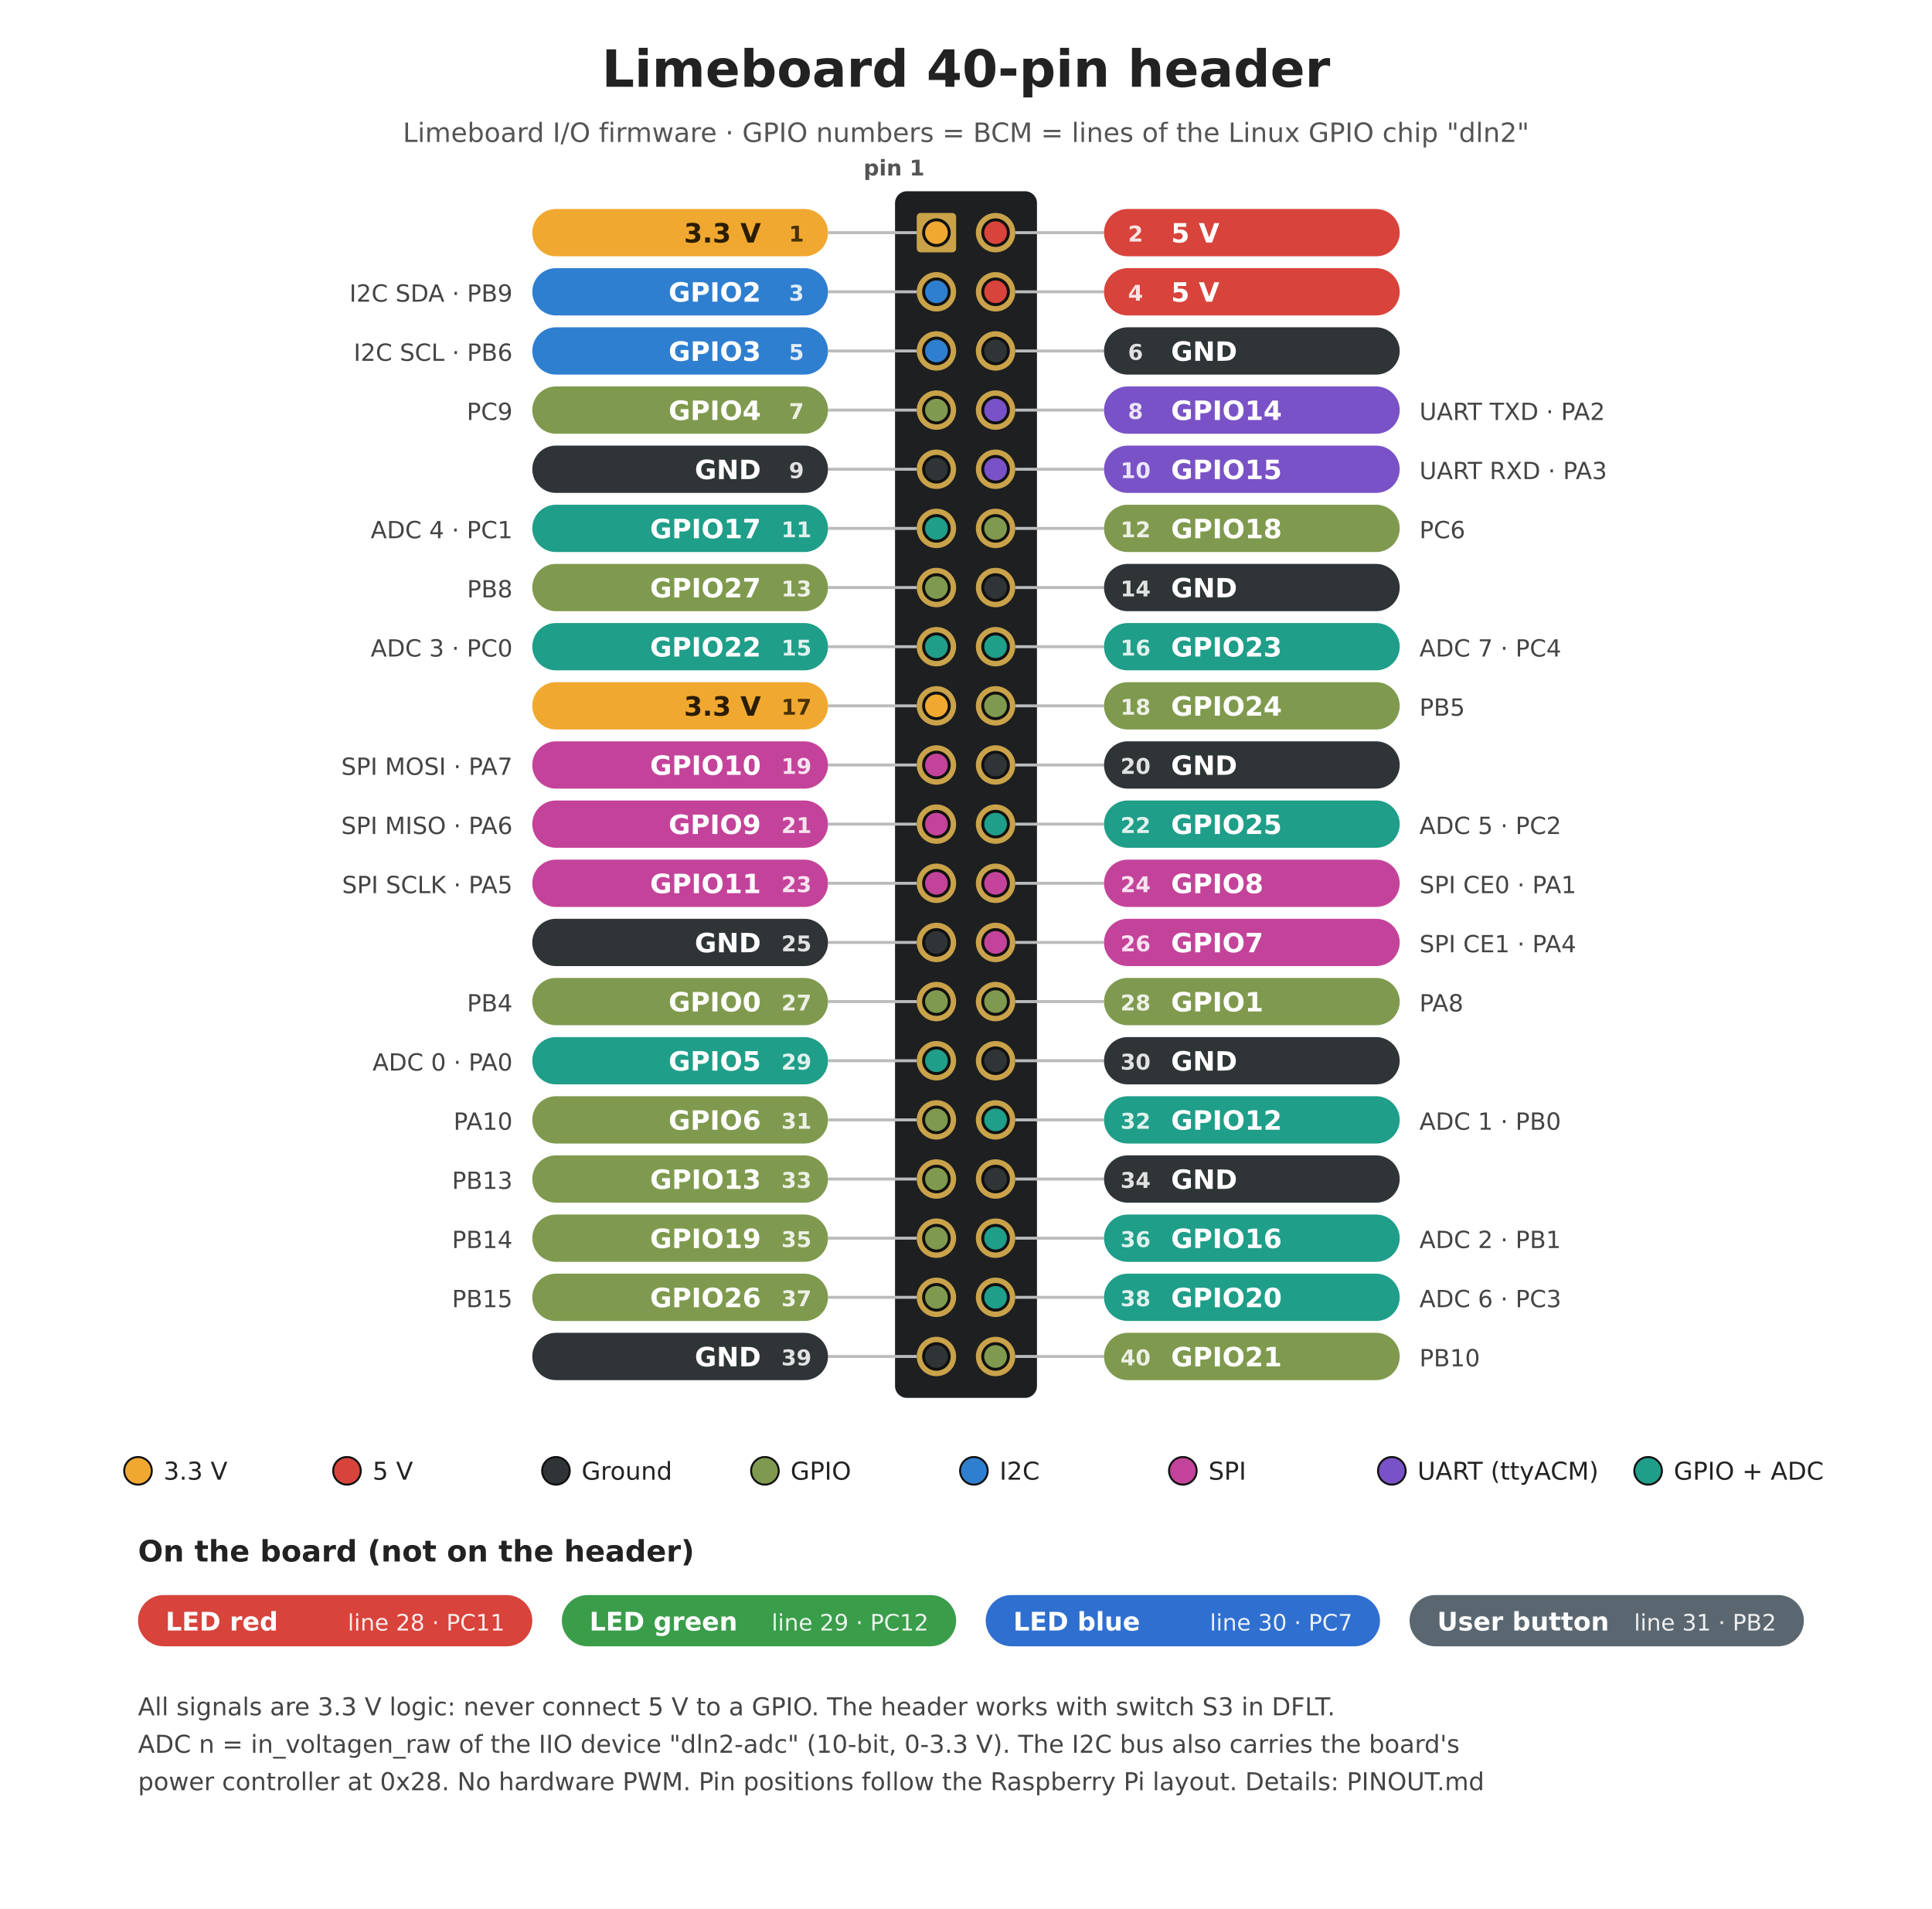
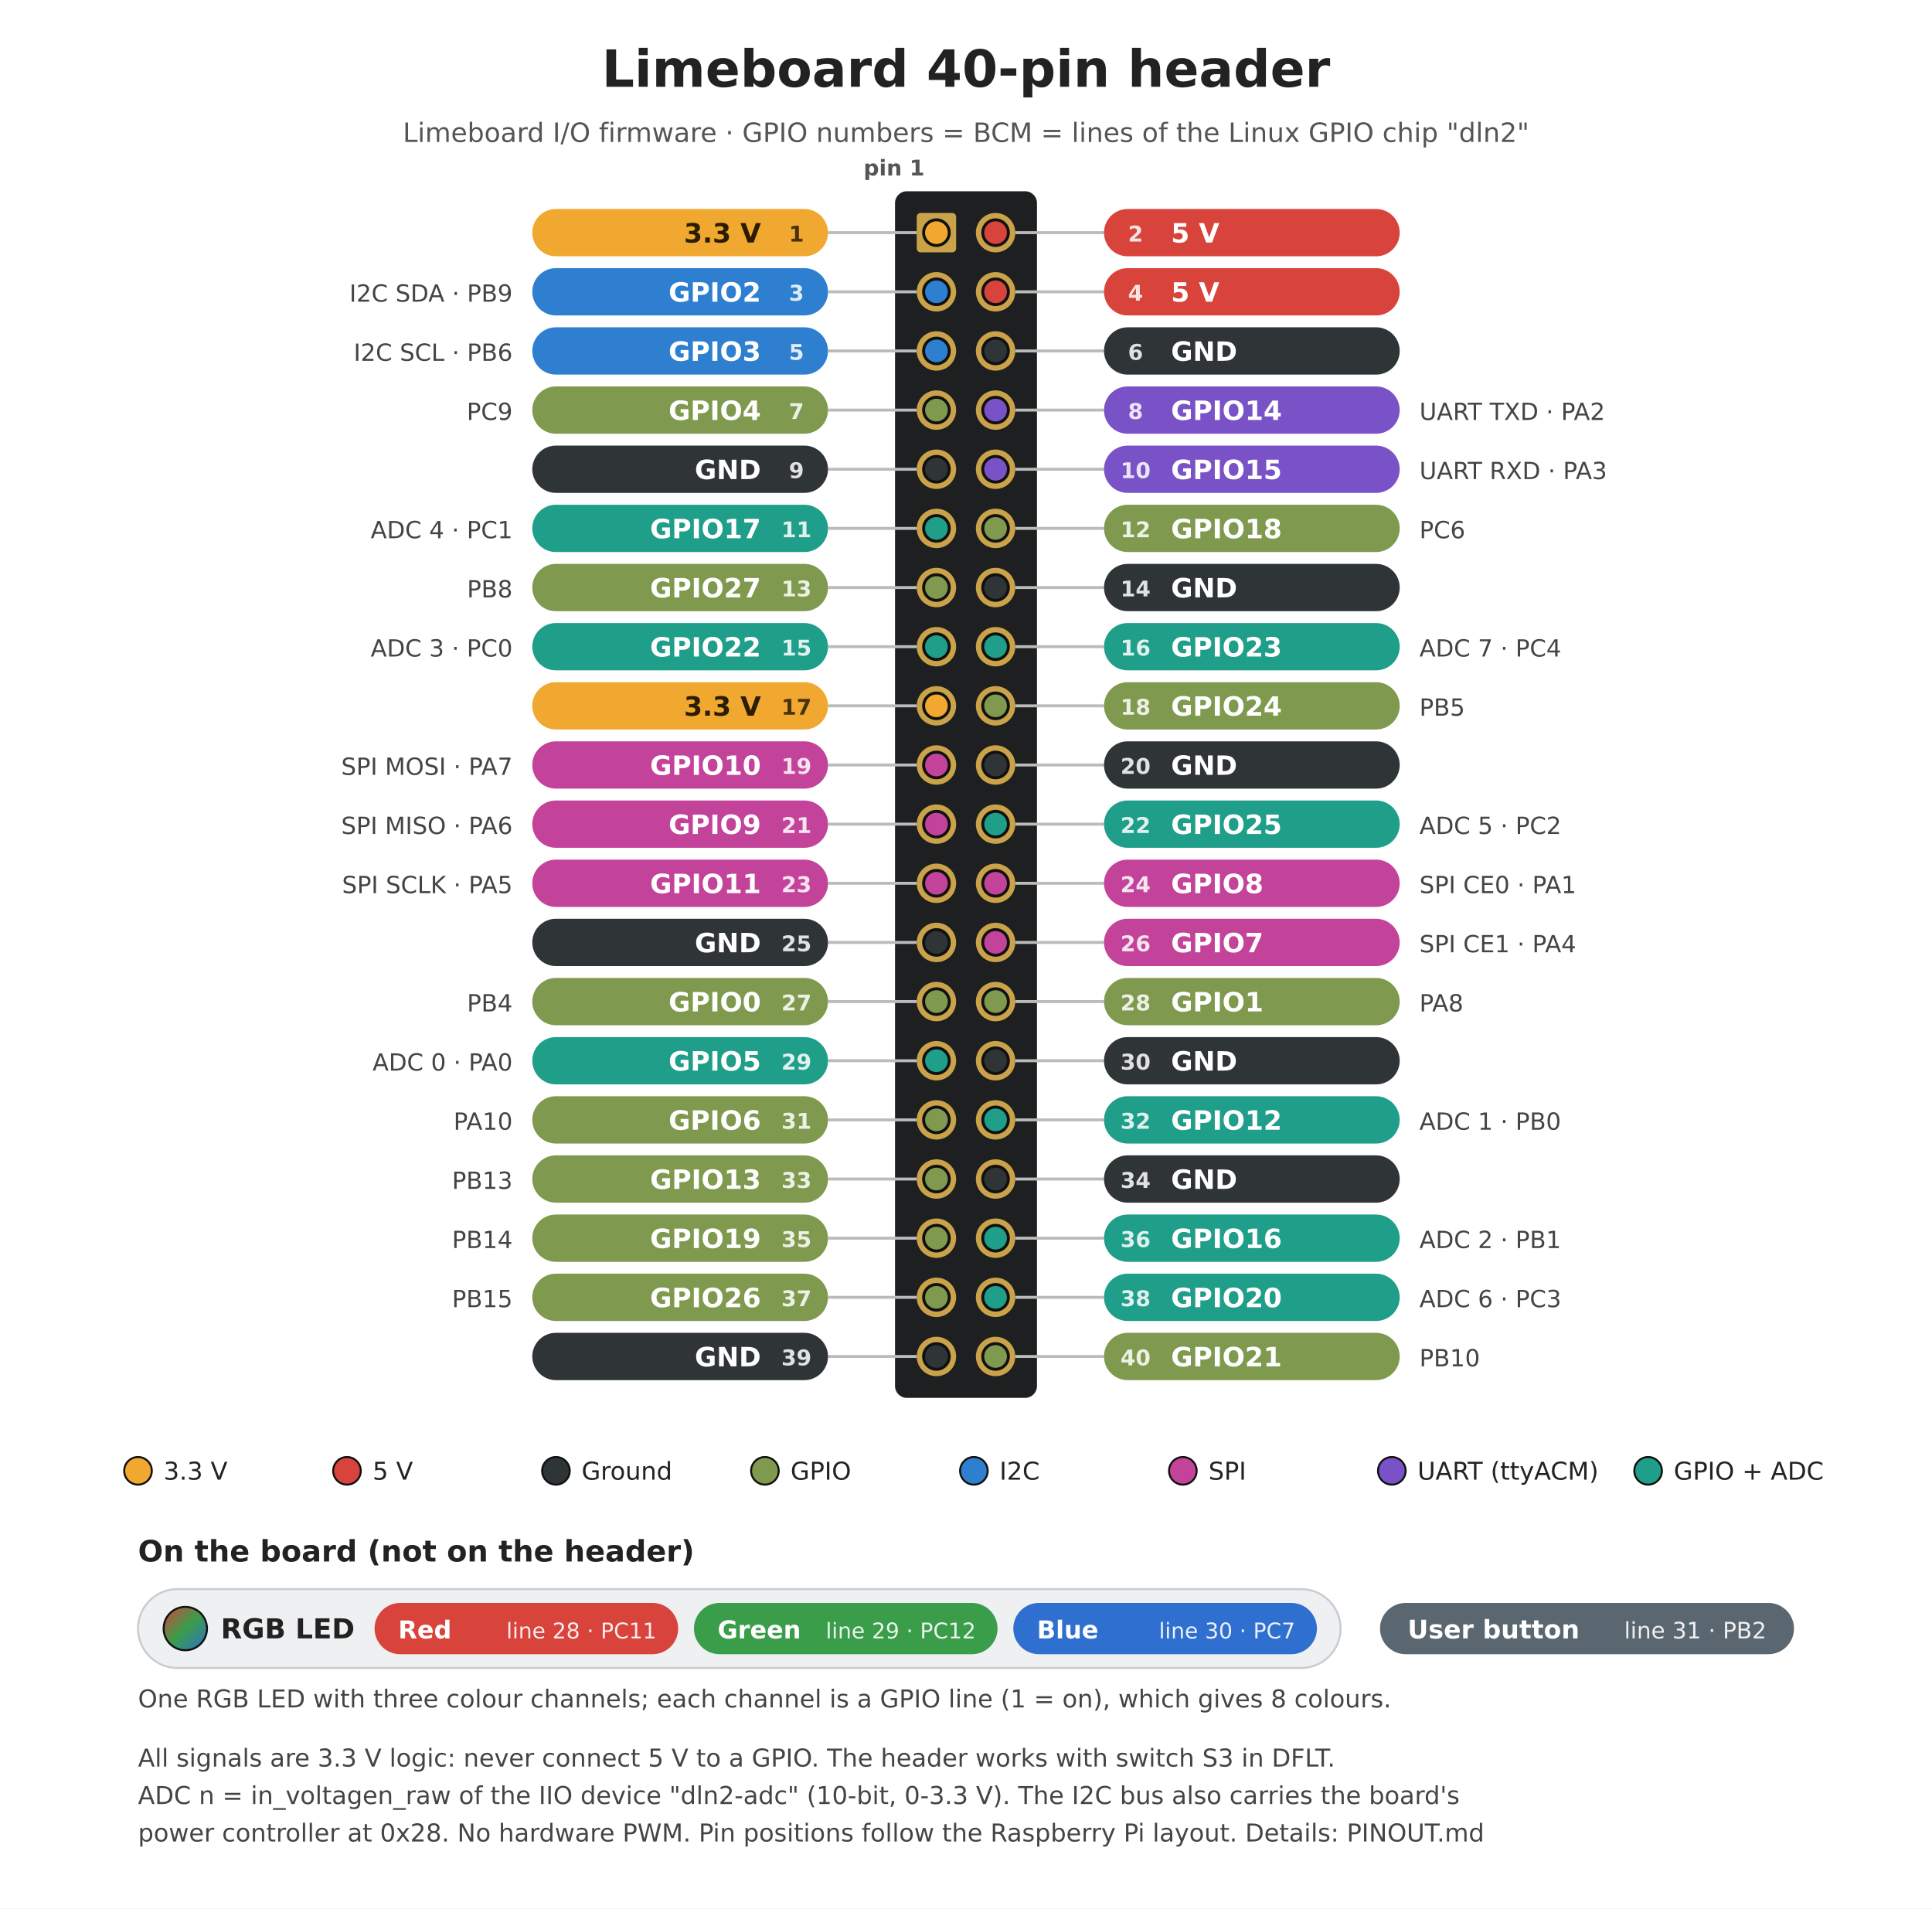
<svg xmlns="http://www.w3.org/2000/svg" width="980" height="968" viewBox="0 0 980 968">
  <rect width="980" height="968" fill="#ffffff" />
  <text x="490" y="44" font-family="DejaVu Sans, Helvetica, Arial, sans-serif" font-size="26" font-weight="bold" text-anchor="middle" fill="#222">Limeboard 40-pin header</text>
  <text x="490" y="72" font-family="DejaVu Sans, Helvetica, Arial, sans-serif" font-size="13.5" font-weight="normal" text-anchor="middle" fill="#555">Limeboard I/O firmware · GPIO numbers = BCM = lines of the Linux GPIO chip "dln2"</text>
  <rect x="454.0" y="97.0" width="72" height="612" rx="6" fill="#1d1f21" />
  <text x="490" y="89.0" font-family="DejaVu Sans, Helvetica, Arial, sans-serif" font-size="11" font-weight="bold" text-anchor="end" fill="#555" dx="-21.0">pin 1</text>
  <rect x="465.0" y="108" width="20" height="20" rx="2" fill="#c9a24a" />
  <circle cx="475.0" cy="118" r="6.5" fill="#f0a830" stroke="#111" stroke-width="1.5" />
  <line x1="420.0" y1="118" x2="465.0" y2="118" stroke="#bbb" stroke-width="1.5" />
  <rect x="270.0" y="106" width="150" height="24" rx="12" fill="#f0a830" />
  <text x="404.0" y="122.5" font-family="DejaVu Sans, Helvetica, Arial, sans-serif" font-size="11" font-weight="bold" text-anchor="middle" fill="#2b1d00" opacity="0.85">1</text>
  <text x="386.0" y="123" font-family="DejaVu Sans, Helvetica, Arial, sans-serif" font-size="13.5" font-weight="bold" text-anchor="end" fill="#2b1d00">3.3 V</text>
  <circle cx="505.0" cy="118" r="10" fill="#c9a24a" />
  <circle cx="505.0" cy="118" r="6.5" fill="#d8433b" stroke="#111" stroke-width="1.5" />
  <line x1="515.0" y1="118" x2="560.0" y2="118" stroke="#bbb" stroke-width="1.5" />
  <rect x="560.0" y="106" width="150" height="24" rx="12" fill="#d8433b" />
  <text x="576.0" y="122.5" font-family="DejaVu Sans, Helvetica, Arial, sans-serif" font-size="11" font-weight="bold" text-anchor="middle" fill="#ffffff" opacity="0.85">2</text>
  <text x="594.0" y="123" font-family="DejaVu Sans, Helvetica, Arial, sans-serif" font-size="13.5" font-weight="bold" text-anchor="start" fill="#ffffff">5 V</text>
  <circle cx="475.0" cy="148" r="10" fill="#c9a24a" />
  <circle cx="475.0" cy="148" r="6.5" fill="#2f7fd0" stroke="#111" stroke-width="1.5" />
  <line x1="420.0" y1="148" x2="465.0" y2="148" stroke="#bbb" stroke-width="1.5" />
  <rect x="270.0" y="136" width="150" height="24" rx="12" fill="#2f7fd0" />
  <text x="404.0" y="152.5" font-family="DejaVu Sans, Helvetica, Arial, sans-serif" font-size="11" font-weight="bold" text-anchor="middle" fill="#ffffff" opacity="0.85">3</text>
  <text x="386.0" y="153" font-family="DejaVu Sans, Helvetica, Arial, sans-serif" font-size="13.5" font-weight="bold" text-anchor="end" fill="#ffffff">GPIO2</text>
  <text x="260.0" y="153" font-family="DejaVu Sans, Helvetica, Arial, sans-serif" font-size="12" font-weight="normal" text-anchor="end" fill="#444">I2C SDA · PB9</text>
  <circle cx="505.0" cy="148" r="10" fill="#c9a24a" />
  <circle cx="505.0" cy="148" r="6.5" fill="#d8433b" stroke="#111" stroke-width="1.5" />
  <line x1="515.0" y1="148" x2="560.0" y2="148" stroke="#bbb" stroke-width="1.5" />
  <rect x="560.0" y="136" width="150" height="24" rx="12" fill="#d8433b" />
  <text x="576.0" y="152.5" font-family="DejaVu Sans, Helvetica, Arial, sans-serif" font-size="11" font-weight="bold" text-anchor="middle" fill="#ffffff" opacity="0.85">4</text>
  <text x="594.0" y="153" font-family="DejaVu Sans, Helvetica, Arial, sans-serif" font-size="13.5" font-weight="bold" text-anchor="start" fill="#ffffff">5 V</text>
  <circle cx="475.0" cy="178" r="10" fill="#c9a24a" />
  <circle cx="475.0" cy="178" r="6.5" fill="#2f7fd0" stroke="#111" stroke-width="1.5" />
  <line x1="420.0" y1="178" x2="465.0" y2="178" stroke="#bbb" stroke-width="1.5" />
  <rect x="270.0" y="166" width="150" height="24" rx="12" fill="#2f7fd0" />
  <text x="404.0" y="182.5" font-family="DejaVu Sans, Helvetica, Arial, sans-serif" font-size="11" font-weight="bold" text-anchor="middle" fill="#ffffff" opacity="0.85">5</text>
  <text x="386.0" y="183" font-family="DejaVu Sans, Helvetica, Arial, sans-serif" font-size="13.5" font-weight="bold" text-anchor="end" fill="#ffffff">GPIO3</text>
  <text x="260.0" y="183" font-family="DejaVu Sans, Helvetica, Arial, sans-serif" font-size="12" font-weight="normal" text-anchor="end" fill="#444">I2C SCL · PB6</text>
  <circle cx="505.0" cy="178" r="10" fill="#c9a24a" />
  <circle cx="505.0" cy="178" r="6.5" fill="#2f3437" stroke="#111" stroke-width="1.5" />
  <line x1="515.0" y1="178" x2="560.0" y2="178" stroke="#bbb" stroke-width="1.5" />
  <rect x="560.0" y="166" width="150" height="24" rx="12" fill="#2f3437" />
  <text x="576.0" y="182.5" font-family="DejaVu Sans, Helvetica, Arial, sans-serif" font-size="11" font-weight="bold" text-anchor="middle" fill="#ffffff" opacity="0.85">6</text>
  <text x="594.0" y="183" font-family="DejaVu Sans, Helvetica, Arial, sans-serif" font-size="13.5" font-weight="bold" text-anchor="start" fill="#ffffff">GND</text>
  <circle cx="475.0" cy="208" r="10" fill="#c9a24a" />
  <circle cx="475.0" cy="208" r="6.5" fill="#7f9a4e" stroke="#111" stroke-width="1.5" />
  <line x1="420.0" y1="208" x2="465.0" y2="208" stroke="#bbb" stroke-width="1.5" />
  <rect x="270.0" y="196" width="150" height="24" rx="12" fill="#7f9a4e" />
  <text x="404.0" y="212.5" font-family="DejaVu Sans, Helvetica, Arial, sans-serif" font-size="11" font-weight="bold" text-anchor="middle" fill="#ffffff" opacity="0.85">7</text>
  <text x="386.0" y="213" font-family="DejaVu Sans, Helvetica, Arial, sans-serif" font-size="13.5" font-weight="bold" text-anchor="end" fill="#ffffff">GPIO4</text>
  <text x="260.0" y="213" font-family="DejaVu Sans, Helvetica, Arial, sans-serif" font-size="12" font-weight="normal" text-anchor="end" fill="#444">PC9</text>
  <circle cx="505.0" cy="208" r="10" fill="#c9a24a" />
  <circle cx="505.0" cy="208" r="6.5" fill="#7a52c7" stroke="#111" stroke-width="1.5" />
  <line x1="515.0" y1="208" x2="560.0" y2="208" stroke="#bbb" stroke-width="1.5" />
  <rect x="560.0" y="196" width="150" height="24" rx="12" fill="#7a52c7" />
  <text x="576.0" y="212.5" font-family="DejaVu Sans, Helvetica, Arial, sans-serif" font-size="11" font-weight="bold" text-anchor="middle" fill="#ffffff" opacity="0.85">8</text>
  <text x="594.0" y="213" font-family="DejaVu Sans, Helvetica, Arial, sans-serif" font-size="13.5" font-weight="bold" text-anchor="start" fill="#ffffff">GPIO14</text>
  <text x="720.0" y="213" font-family="DejaVu Sans, Helvetica, Arial, sans-serif" font-size="12" font-weight="normal" text-anchor="start" fill="#444">UART TXD · PA2</text>
  <circle cx="475.0" cy="238" r="10" fill="#c9a24a" />
  <circle cx="475.0" cy="238" r="6.5" fill="#2f3437" stroke="#111" stroke-width="1.5" />
  <line x1="420.0" y1="238" x2="465.0" y2="238" stroke="#bbb" stroke-width="1.5" />
  <rect x="270.0" y="226" width="150" height="24" rx="12" fill="#2f3437" />
  <text x="404.0" y="242.5" font-family="DejaVu Sans, Helvetica, Arial, sans-serif" font-size="11" font-weight="bold" text-anchor="middle" fill="#ffffff" opacity="0.85">9</text>
  <text x="386.0" y="243" font-family="DejaVu Sans, Helvetica, Arial, sans-serif" font-size="13.5" font-weight="bold" text-anchor="end" fill="#ffffff">GND</text>
  <circle cx="505.0" cy="238" r="10" fill="#c9a24a" />
  <circle cx="505.0" cy="238" r="6.5" fill="#7a52c7" stroke="#111" stroke-width="1.5" />
  <line x1="515.0" y1="238" x2="560.0" y2="238" stroke="#bbb" stroke-width="1.5" />
  <rect x="560.0" y="226" width="150" height="24" rx="12" fill="#7a52c7" />
  <text x="576.0" y="242.5" font-family="DejaVu Sans, Helvetica, Arial, sans-serif" font-size="11" font-weight="bold" text-anchor="middle" fill="#ffffff" opacity="0.85">10</text>
  <text x="594.0" y="243" font-family="DejaVu Sans, Helvetica, Arial, sans-serif" font-size="13.5" font-weight="bold" text-anchor="start" fill="#ffffff">GPIO15</text>
  <text x="720.0" y="243" font-family="DejaVu Sans, Helvetica, Arial, sans-serif" font-size="12" font-weight="normal" text-anchor="start" fill="#444">UART RXD · PA3</text>
  <circle cx="475.0" cy="268" r="10" fill="#c9a24a" />
  <circle cx="475.0" cy="268" r="6.5" fill="#1f9e89" stroke="#111" stroke-width="1.5" />
  <line x1="420.0" y1="268" x2="465.0" y2="268" stroke="#bbb" stroke-width="1.5" />
  <rect x="270.0" y="256" width="150" height="24" rx="12" fill="#1f9e89" />
  <text x="404.0" y="272.5" font-family="DejaVu Sans, Helvetica, Arial, sans-serif" font-size="11" font-weight="bold" text-anchor="middle" fill="#ffffff" opacity="0.85">11</text>
  <text x="386.0" y="273" font-family="DejaVu Sans, Helvetica, Arial, sans-serif" font-size="13.5" font-weight="bold" text-anchor="end" fill="#ffffff">GPIO17</text>
  <text x="260.0" y="273" font-family="DejaVu Sans, Helvetica, Arial, sans-serif" font-size="12" font-weight="normal" text-anchor="end" fill="#444">ADC 4 · PC1</text>
  <circle cx="505.0" cy="268" r="10" fill="#c9a24a" />
  <circle cx="505.0" cy="268" r="6.5" fill="#7f9a4e" stroke="#111" stroke-width="1.5" />
  <line x1="515.0" y1="268" x2="560.0" y2="268" stroke="#bbb" stroke-width="1.5" />
  <rect x="560.0" y="256" width="150" height="24" rx="12" fill="#7f9a4e" />
  <text x="576.0" y="272.5" font-family="DejaVu Sans, Helvetica, Arial, sans-serif" font-size="11" font-weight="bold" text-anchor="middle" fill="#ffffff" opacity="0.85">12</text>
  <text x="594.0" y="273" font-family="DejaVu Sans, Helvetica, Arial, sans-serif" font-size="13.5" font-weight="bold" text-anchor="start" fill="#ffffff">GPIO18</text>
  <text x="720.0" y="273" font-family="DejaVu Sans, Helvetica, Arial, sans-serif" font-size="12" font-weight="normal" text-anchor="start" fill="#444">PC6</text>
  <circle cx="475.0" cy="298" r="10" fill="#c9a24a" />
  <circle cx="475.0" cy="298" r="6.5" fill="#7f9a4e" stroke="#111" stroke-width="1.5" />
  <line x1="420.0" y1="298" x2="465.0" y2="298" stroke="#bbb" stroke-width="1.5" />
  <rect x="270.0" y="286" width="150" height="24" rx="12" fill="#7f9a4e" />
  <text x="404.0" y="302.5" font-family="DejaVu Sans, Helvetica, Arial, sans-serif" font-size="11" font-weight="bold" text-anchor="middle" fill="#ffffff" opacity="0.85">13</text>
  <text x="386.0" y="303" font-family="DejaVu Sans, Helvetica, Arial, sans-serif" font-size="13.5" font-weight="bold" text-anchor="end" fill="#ffffff">GPIO27</text>
  <text x="260.0" y="303" font-family="DejaVu Sans, Helvetica, Arial, sans-serif" font-size="12" font-weight="normal" text-anchor="end" fill="#444">PB8</text>
  <circle cx="505.0" cy="298" r="10" fill="#c9a24a" />
  <circle cx="505.0" cy="298" r="6.5" fill="#2f3437" stroke="#111" stroke-width="1.5" />
  <line x1="515.0" y1="298" x2="560.0" y2="298" stroke="#bbb" stroke-width="1.5" />
  <rect x="560.0" y="286" width="150" height="24" rx="12" fill="#2f3437" />
  <text x="576.0" y="302.5" font-family="DejaVu Sans, Helvetica, Arial, sans-serif" font-size="11" font-weight="bold" text-anchor="middle" fill="#ffffff" opacity="0.85">14</text>
  <text x="594.0" y="303" font-family="DejaVu Sans, Helvetica, Arial, sans-serif" font-size="13.5" font-weight="bold" text-anchor="start" fill="#ffffff">GND</text>
  <circle cx="475.0" cy="328" r="10" fill="#c9a24a" />
  <circle cx="475.0" cy="328" r="6.5" fill="#1f9e89" stroke="#111" stroke-width="1.5" />
  <line x1="420.0" y1="328" x2="465.0" y2="328" stroke="#bbb" stroke-width="1.5" />
  <rect x="270.0" y="316" width="150" height="24" rx="12" fill="#1f9e89" />
  <text x="404.0" y="332.5" font-family="DejaVu Sans, Helvetica, Arial, sans-serif" font-size="11" font-weight="bold" text-anchor="middle" fill="#ffffff" opacity="0.85">15</text>
  <text x="386.0" y="333" font-family="DejaVu Sans, Helvetica, Arial, sans-serif" font-size="13.5" font-weight="bold" text-anchor="end" fill="#ffffff">GPIO22</text>
  <text x="260.0" y="333" font-family="DejaVu Sans, Helvetica, Arial, sans-serif" font-size="12" font-weight="normal" text-anchor="end" fill="#444">ADC 3 · PC0</text>
  <circle cx="505.0" cy="328" r="10" fill="#c9a24a" />
  <circle cx="505.0" cy="328" r="6.5" fill="#1f9e89" stroke="#111" stroke-width="1.5" />
  <line x1="515.0" y1="328" x2="560.0" y2="328" stroke="#bbb" stroke-width="1.5" />
  <rect x="560.0" y="316" width="150" height="24" rx="12" fill="#1f9e89" />
  <text x="576.0" y="332.5" font-family="DejaVu Sans, Helvetica, Arial, sans-serif" font-size="11" font-weight="bold" text-anchor="middle" fill="#ffffff" opacity="0.85">16</text>
  <text x="594.0" y="333" font-family="DejaVu Sans, Helvetica, Arial, sans-serif" font-size="13.5" font-weight="bold" text-anchor="start" fill="#ffffff">GPIO23</text>
  <text x="720.0" y="333" font-family="DejaVu Sans, Helvetica, Arial, sans-serif" font-size="12" font-weight="normal" text-anchor="start" fill="#444">ADC 7 · PC4</text>
  <circle cx="475.0" cy="358" r="10" fill="#c9a24a" />
  <circle cx="475.0" cy="358" r="6.5" fill="#f0a830" stroke="#111" stroke-width="1.5" />
  <line x1="420.0" y1="358" x2="465.0" y2="358" stroke="#bbb" stroke-width="1.5" />
  <rect x="270.0" y="346" width="150" height="24" rx="12" fill="#f0a830" />
  <text x="404.0" y="362.5" font-family="DejaVu Sans, Helvetica, Arial, sans-serif" font-size="11" font-weight="bold" text-anchor="middle" fill="#2b1d00" opacity="0.85">17</text>
  <text x="386.0" y="363" font-family="DejaVu Sans, Helvetica, Arial, sans-serif" font-size="13.5" font-weight="bold" text-anchor="end" fill="#2b1d00">3.3 V</text>
  <circle cx="505.0" cy="358" r="10" fill="#c9a24a" />
  <circle cx="505.0" cy="358" r="6.5" fill="#7f9a4e" stroke="#111" stroke-width="1.5" />
  <line x1="515.0" y1="358" x2="560.0" y2="358" stroke="#bbb" stroke-width="1.5" />
  <rect x="560.0" y="346" width="150" height="24" rx="12" fill="#7f9a4e" />
  <text x="576.0" y="362.5" font-family="DejaVu Sans, Helvetica, Arial, sans-serif" font-size="11" font-weight="bold" text-anchor="middle" fill="#ffffff" opacity="0.85">18</text>
  <text x="594.0" y="363" font-family="DejaVu Sans, Helvetica, Arial, sans-serif" font-size="13.5" font-weight="bold" text-anchor="start" fill="#ffffff">GPIO24</text>
  <text x="720.0" y="363" font-family="DejaVu Sans, Helvetica, Arial, sans-serif" font-size="12" font-weight="normal" text-anchor="start" fill="#444">PB5</text>
  <circle cx="475.0" cy="388" r="10" fill="#c9a24a" />
  <circle cx="475.0" cy="388" r="6.5" fill="#c4439a" stroke="#111" stroke-width="1.5" />
  <line x1="420.0" y1="388" x2="465.0" y2="388" stroke="#bbb" stroke-width="1.5" />
  <rect x="270.0" y="376" width="150" height="24" rx="12" fill="#c4439a" />
  <text x="404.0" y="392.5" font-family="DejaVu Sans, Helvetica, Arial, sans-serif" font-size="11" font-weight="bold" text-anchor="middle" fill="#ffffff" opacity="0.85">19</text>
  <text x="386.0" y="393" font-family="DejaVu Sans, Helvetica, Arial, sans-serif" font-size="13.5" font-weight="bold" text-anchor="end" fill="#ffffff">GPIO10</text>
  <text x="260.0" y="393" font-family="DejaVu Sans, Helvetica, Arial, sans-serif" font-size="12" font-weight="normal" text-anchor="end" fill="#444">SPI MOSI · PA7</text>
  <circle cx="505.0" cy="388" r="10" fill="#c9a24a" />
  <circle cx="505.0" cy="388" r="6.5" fill="#2f3437" stroke="#111" stroke-width="1.5" />
  <line x1="515.0" y1="388" x2="560.0" y2="388" stroke="#bbb" stroke-width="1.5" />
  <rect x="560.0" y="376" width="150" height="24" rx="12" fill="#2f3437" />
  <text x="576.0" y="392.5" font-family="DejaVu Sans, Helvetica, Arial, sans-serif" font-size="11" font-weight="bold" text-anchor="middle" fill="#ffffff" opacity="0.85">20</text>
  <text x="594.0" y="393" font-family="DejaVu Sans, Helvetica, Arial, sans-serif" font-size="13.5" font-weight="bold" text-anchor="start" fill="#ffffff">GND</text>
  <circle cx="475.0" cy="418" r="10" fill="#c9a24a" />
  <circle cx="475.0" cy="418" r="6.5" fill="#c4439a" stroke="#111" stroke-width="1.5" />
  <line x1="420.0" y1="418" x2="465.0" y2="418" stroke="#bbb" stroke-width="1.5" />
  <rect x="270.0" y="406" width="150" height="24" rx="12" fill="#c4439a" />
  <text x="404.0" y="422.5" font-family="DejaVu Sans, Helvetica, Arial, sans-serif" font-size="11" font-weight="bold" text-anchor="middle" fill="#ffffff" opacity="0.85">21</text>
  <text x="386.0" y="423" font-family="DejaVu Sans, Helvetica, Arial, sans-serif" font-size="13.5" font-weight="bold" text-anchor="end" fill="#ffffff">GPIO9</text>
  <text x="260.0" y="423" font-family="DejaVu Sans, Helvetica, Arial, sans-serif" font-size="12" font-weight="normal" text-anchor="end" fill="#444">SPI MISO · PA6</text>
  <circle cx="505.0" cy="418" r="10" fill="#c9a24a" />
  <circle cx="505.0" cy="418" r="6.5" fill="#1f9e89" stroke="#111" stroke-width="1.5" />
  <line x1="515.0" y1="418" x2="560.0" y2="418" stroke="#bbb" stroke-width="1.5" />
  <rect x="560.0" y="406" width="150" height="24" rx="12" fill="#1f9e89" />
  <text x="576.0" y="422.5" font-family="DejaVu Sans, Helvetica, Arial, sans-serif" font-size="11" font-weight="bold" text-anchor="middle" fill="#ffffff" opacity="0.85">22</text>
  <text x="594.0" y="423" font-family="DejaVu Sans, Helvetica, Arial, sans-serif" font-size="13.5" font-weight="bold" text-anchor="start" fill="#ffffff">GPIO25</text>
  <text x="720.0" y="423" font-family="DejaVu Sans, Helvetica, Arial, sans-serif" font-size="12" font-weight="normal" text-anchor="start" fill="#444">ADC 5 · PC2</text>
  <circle cx="475.0" cy="448" r="10" fill="#c9a24a" />
  <circle cx="475.0" cy="448" r="6.5" fill="#c4439a" stroke="#111" stroke-width="1.5" />
  <line x1="420.0" y1="448" x2="465.0" y2="448" stroke="#bbb" stroke-width="1.5" />
  <rect x="270.0" y="436" width="150" height="24" rx="12" fill="#c4439a" />
  <text x="404.0" y="452.5" font-family="DejaVu Sans, Helvetica, Arial, sans-serif" font-size="11" font-weight="bold" text-anchor="middle" fill="#ffffff" opacity="0.85">23</text>
  <text x="386.0" y="453" font-family="DejaVu Sans, Helvetica, Arial, sans-serif" font-size="13.5" font-weight="bold" text-anchor="end" fill="#ffffff">GPIO11</text>
  <text x="260.0" y="453" font-family="DejaVu Sans, Helvetica, Arial, sans-serif" font-size="12" font-weight="normal" text-anchor="end" fill="#444">SPI SCLK · PA5</text>
  <circle cx="505.0" cy="448" r="10" fill="#c9a24a" />
  <circle cx="505.0" cy="448" r="6.5" fill="#c4439a" stroke="#111" stroke-width="1.5" />
  <line x1="515.0" y1="448" x2="560.0" y2="448" stroke="#bbb" stroke-width="1.5" />
  <rect x="560.0" y="436" width="150" height="24" rx="12" fill="#c4439a" />
  <text x="576.0" y="452.5" font-family="DejaVu Sans, Helvetica, Arial, sans-serif" font-size="11" font-weight="bold" text-anchor="middle" fill="#ffffff" opacity="0.85">24</text>
  <text x="594.0" y="453" font-family="DejaVu Sans, Helvetica, Arial, sans-serif" font-size="13.5" font-weight="bold" text-anchor="start" fill="#ffffff">GPIO8</text>
  <text x="720.0" y="453" font-family="DejaVu Sans, Helvetica, Arial, sans-serif" font-size="12" font-weight="normal" text-anchor="start" fill="#444">SPI CE0 · PA1</text>
  <circle cx="475.0" cy="478" r="10" fill="#c9a24a" />
  <circle cx="475.0" cy="478" r="6.5" fill="#2f3437" stroke="#111" stroke-width="1.5" />
  <line x1="420.0" y1="478" x2="465.0" y2="478" stroke="#bbb" stroke-width="1.5" />
  <rect x="270.0" y="466" width="150" height="24" rx="12" fill="#2f3437" />
  <text x="404.0" y="482.5" font-family="DejaVu Sans, Helvetica, Arial, sans-serif" font-size="11" font-weight="bold" text-anchor="middle" fill="#ffffff" opacity="0.85">25</text>
  <text x="386.0" y="483" font-family="DejaVu Sans, Helvetica, Arial, sans-serif" font-size="13.5" font-weight="bold" text-anchor="end" fill="#ffffff">GND</text>
  <circle cx="505.0" cy="478" r="10" fill="#c9a24a" />
  <circle cx="505.0" cy="478" r="6.5" fill="#c4439a" stroke="#111" stroke-width="1.5" />
  <line x1="515.0" y1="478" x2="560.0" y2="478" stroke="#bbb" stroke-width="1.5" />
  <rect x="560.0" y="466" width="150" height="24" rx="12" fill="#c4439a" />
  <text x="576.0" y="482.5" font-family="DejaVu Sans, Helvetica, Arial, sans-serif" font-size="11" font-weight="bold" text-anchor="middle" fill="#ffffff" opacity="0.85">26</text>
  <text x="594.0" y="483" font-family="DejaVu Sans, Helvetica, Arial, sans-serif" font-size="13.5" font-weight="bold" text-anchor="start" fill="#ffffff">GPIO7</text>
  <text x="720.0" y="483" font-family="DejaVu Sans, Helvetica, Arial, sans-serif" font-size="12" font-weight="normal" text-anchor="start" fill="#444">SPI CE1 · PA4</text>
  <circle cx="475.0" cy="508" r="10" fill="#c9a24a" />
  <circle cx="475.0" cy="508" r="6.5" fill="#7f9a4e" stroke="#111" stroke-width="1.5" />
  <line x1="420.0" y1="508" x2="465.0" y2="508" stroke="#bbb" stroke-width="1.5" />
  <rect x="270.0" y="496" width="150" height="24" rx="12" fill="#7f9a4e" />
  <text x="404.0" y="512.5" font-family="DejaVu Sans, Helvetica, Arial, sans-serif" font-size="11" font-weight="bold" text-anchor="middle" fill="#ffffff" opacity="0.85">27</text>
  <text x="386.0" y="513" font-family="DejaVu Sans, Helvetica, Arial, sans-serif" font-size="13.5" font-weight="bold" text-anchor="end" fill="#ffffff">GPIO0</text>
  <text x="260.0" y="513" font-family="DejaVu Sans, Helvetica, Arial, sans-serif" font-size="12" font-weight="normal" text-anchor="end" fill="#444">PB4</text>
  <circle cx="505.0" cy="508" r="10" fill="#c9a24a" />
  <circle cx="505.0" cy="508" r="6.5" fill="#7f9a4e" stroke="#111" stroke-width="1.5" />
  <line x1="515.0" y1="508" x2="560.0" y2="508" stroke="#bbb" stroke-width="1.5" />
  <rect x="560.0" y="496" width="150" height="24" rx="12" fill="#7f9a4e" />
  <text x="576.0" y="512.5" font-family="DejaVu Sans, Helvetica, Arial, sans-serif" font-size="11" font-weight="bold" text-anchor="middle" fill="#ffffff" opacity="0.85">28</text>
  <text x="594.0" y="513" font-family="DejaVu Sans, Helvetica, Arial, sans-serif" font-size="13.5" font-weight="bold" text-anchor="start" fill="#ffffff">GPIO1</text>
  <text x="720.0" y="513" font-family="DejaVu Sans, Helvetica, Arial, sans-serif" font-size="12" font-weight="normal" text-anchor="start" fill="#444">PA8</text>
  <circle cx="475.0" cy="538" r="10" fill="#c9a24a" />
  <circle cx="475.0" cy="538" r="6.5" fill="#1f9e89" stroke="#111" stroke-width="1.5" />
  <line x1="420.0" y1="538" x2="465.0" y2="538" stroke="#bbb" stroke-width="1.5" />
  <rect x="270.0" y="526" width="150" height="24" rx="12" fill="#1f9e89" />
  <text x="404.0" y="542.5" font-family="DejaVu Sans, Helvetica, Arial, sans-serif" font-size="11" font-weight="bold" text-anchor="middle" fill="#ffffff" opacity="0.85">29</text>
  <text x="386.0" y="543" font-family="DejaVu Sans, Helvetica, Arial, sans-serif" font-size="13.5" font-weight="bold" text-anchor="end" fill="#ffffff">GPIO5</text>
  <text x="260.0" y="543" font-family="DejaVu Sans, Helvetica, Arial, sans-serif" font-size="12" font-weight="normal" text-anchor="end" fill="#444">ADC 0 · PA0</text>
  <circle cx="505.0" cy="538" r="10" fill="#c9a24a" />
  <circle cx="505.0" cy="538" r="6.5" fill="#2f3437" stroke="#111" stroke-width="1.5" />
  <line x1="515.0" y1="538" x2="560.0" y2="538" stroke="#bbb" stroke-width="1.5" />
  <rect x="560.0" y="526" width="150" height="24" rx="12" fill="#2f3437" />
  <text x="576.0" y="542.5" font-family="DejaVu Sans, Helvetica, Arial, sans-serif" font-size="11" font-weight="bold" text-anchor="middle" fill="#ffffff" opacity="0.85">30</text>
  <text x="594.0" y="543" font-family="DejaVu Sans, Helvetica, Arial, sans-serif" font-size="13.5" font-weight="bold" text-anchor="start" fill="#ffffff">GND</text>
  <circle cx="475.0" cy="568" r="10" fill="#c9a24a" />
  <circle cx="475.0" cy="568" r="6.5" fill="#7f9a4e" stroke="#111" stroke-width="1.5" />
  <line x1="420.0" y1="568" x2="465.0" y2="568" stroke="#bbb" stroke-width="1.5" />
  <rect x="270.0" y="556" width="150" height="24" rx="12" fill="#7f9a4e" />
  <text x="404.0" y="572.5" font-family="DejaVu Sans, Helvetica, Arial, sans-serif" font-size="11" font-weight="bold" text-anchor="middle" fill="#ffffff" opacity="0.85">31</text>
  <text x="386.0" y="573" font-family="DejaVu Sans, Helvetica, Arial, sans-serif" font-size="13.5" font-weight="bold" text-anchor="end" fill="#ffffff">GPIO6</text>
  <text x="260.0" y="573" font-family="DejaVu Sans, Helvetica, Arial, sans-serif" font-size="12" font-weight="normal" text-anchor="end" fill="#444">PA10</text>
  <circle cx="505.0" cy="568" r="10" fill="#c9a24a" />
  <circle cx="505.0" cy="568" r="6.5" fill="#1f9e89" stroke="#111" stroke-width="1.5" />
  <line x1="515.0" y1="568" x2="560.0" y2="568" stroke="#bbb" stroke-width="1.5" />
  <rect x="560.0" y="556" width="150" height="24" rx="12" fill="#1f9e89" />
  <text x="576.0" y="572.5" font-family="DejaVu Sans, Helvetica, Arial, sans-serif" font-size="11" font-weight="bold" text-anchor="middle" fill="#ffffff" opacity="0.85">32</text>
  <text x="594.0" y="573" font-family="DejaVu Sans, Helvetica, Arial, sans-serif" font-size="13.5" font-weight="bold" text-anchor="start" fill="#ffffff">GPIO12</text>
  <text x="720.0" y="573" font-family="DejaVu Sans, Helvetica, Arial, sans-serif" font-size="12" font-weight="normal" text-anchor="start" fill="#444">ADC 1 · PB0</text>
  <circle cx="475.0" cy="598" r="10" fill="#c9a24a" />
  <circle cx="475.0" cy="598" r="6.5" fill="#7f9a4e" stroke="#111" stroke-width="1.5" />
  <line x1="420.0" y1="598" x2="465.0" y2="598" stroke="#bbb" stroke-width="1.5" />
  <rect x="270.0" y="586" width="150" height="24" rx="12" fill="#7f9a4e" />
  <text x="404.0" y="602.5" font-family="DejaVu Sans, Helvetica, Arial, sans-serif" font-size="11" font-weight="bold" text-anchor="middle" fill="#ffffff" opacity="0.85">33</text>
  <text x="386.0" y="603" font-family="DejaVu Sans, Helvetica, Arial, sans-serif" font-size="13.5" font-weight="bold" text-anchor="end" fill="#ffffff">GPIO13</text>
  <text x="260.0" y="603" font-family="DejaVu Sans, Helvetica, Arial, sans-serif" font-size="12" font-weight="normal" text-anchor="end" fill="#444">PB13</text>
  <circle cx="505.0" cy="598" r="10" fill="#c9a24a" />
  <circle cx="505.0" cy="598" r="6.5" fill="#2f3437" stroke="#111" stroke-width="1.5" />
  <line x1="515.0" y1="598" x2="560.0" y2="598" stroke="#bbb" stroke-width="1.5" />
  <rect x="560.0" y="586" width="150" height="24" rx="12" fill="#2f3437" />
  <text x="576.0" y="602.5" font-family="DejaVu Sans, Helvetica, Arial, sans-serif" font-size="11" font-weight="bold" text-anchor="middle" fill="#ffffff" opacity="0.85">34</text>
  <text x="594.0" y="603" font-family="DejaVu Sans, Helvetica, Arial, sans-serif" font-size="13.5" font-weight="bold" text-anchor="start" fill="#ffffff">GND</text>
  <circle cx="475.0" cy="628" r="10" fill="#c9a24a" />
  <circle cx="475.0" cy="628" r="6.5" fill="#7f9a4e" stroke="#111" stroke-width="1.5" />
  <line x1="420.0" y1="628" x2="465.0" y2="628" stroke="#bbb" stroke-width="1.5" />
  <rect x="270.0" y="616" width="150" height="24" rx="12" fill="#7f9a4e" />
  <text x="404.0" y="632.5" font-family="DejaVu Sans, Helvetica, Arial, sans-serif" font-size="11" font-weight="bold" text-anchor="middle" fill="#ffffff" opacity="0.85">35</text>
  <text x="386.0" y="633" font-family="DejaVu Sans, Helvetica, Arial, sans-serif" font-size="13.5" font-weight="bold" text-anchor="end" fill="#ffffff">GPIO19</text>
  <text x="260.0" y="633" font-family="DejaVu Sans, Helvetica, Arial, sans-serif" font-size="12" font-weight="normal" text-anchor="end" fill="#444">PB14</text>
  <circle cx="505.0" cy="628" r="10" fill="#c9a24a" />
  <circle cx="505.0" cy="628" r="6.5" fill="#1f9e89" stroke="#111" stroke-width="1.5" />
  <line x1="515.0" y1="628" x2="560.0" y2="628" stroke="#bbb" stroke-width="1.5" />
  <rect x="560.0" y="616" width="150" height="24" rx="12" fill="#1f9e89" />
  <text x="576.0" y="632.5" font-family="DejaVu Sans, Helvetica, Arial, sans-serif" font-size="11" font-weight="bold" text-anchor="middle" fill="#ffffff" opacity="0.85">36</text>
  <text x="594.0" y="633" font-family="DejaVu Sans, Helvetica, Arial, sans-serif" font-size="13.5" font-weight="bold" text-anchor="start" fill="#ffffff">GPIO16</text>
  <text x="720.0" y="633" font-family="DejaVu Sans, Helvetica, Arial, sans-serif" font-size="12" font-weight="normal" text-anchor="start" fill="#444">ADC 2 · PB1</text>
  <circle cx="475.0" cy="658" r="10" fill="#c9a24a" />
  <circle cx="475.0" cy="658" r="6.5" fill="#7f9a4e" stroke="#111" stroke-width="1.5" />
  <line x1="420.0" y1="658" x2="465.0" y2="658" stroke="#bbb" stroke-width="1.5" />
  <rect x="270.0" y="646" width="150" height="24" rx="12" fill="#7f9a4e" />
  <text x="404.0" y="662.5" font-family="DejaVu Sans, Helvetica, Arial, sans-serif" font-size="11" font-weight="bold" text-anchor="middle" fill="#ffffff" opacity="0.85">37</text>
  <text x="386.0" y="663" font-family="DejaVu Sans, Helvetica, Arial, sans-serif" font-size="13.5" font-weight="bold" text-anchor="end" fill="#ffffff">GPIO26</text>
  <text x="260.0" y="663" font-family="DejaVu Sans, Helvetica, Arial, sans-serif" font-size="12" font-weight="normal" text-anchor="end" fill="#444">PB15</text>
  <circle cx="505.0" cy="658" r="10" fill="#c9a24a" />
  <circle cx="505.0" cy="658" r="6.5" fill="#1f9e89" stroke="#111" stroke-width="1.5" />
  <line x1="515.0" y1="658" x2="560.0" y2="658" stroke="#bbb" stroke-width="1.5" />
  <rect x="560.0" y="646" width="150" height="24" rx="12" fill="#1f9e89" />
  <text x="576.0" y="662.5" font-family="DejaVu Sans, Helvetica, Arial, sans-serif" font-size="11" font-weight="bold" text-anchor="middle" fill="#ffffff" opacity="0.85">38</text>
  <text x="594.0" y="663" font-family="DejaVu Sans, Helvetica, Arial, sans-serif" font-size="13.5" font-weight="bold" text-anchor="start" fill="#ffffff">GPIO20</text>
  <text x="720.0" y="663" font-family="DejaVu Sans, Helvetica, Arial, sans-serif" font-size="12" font-weight="normal" text-anchor="start" fill="#444">ADC 6 · PC3</text>
  <circle cx="475.0" cy="688" r="10" fill="#c9a24a" />
  <circle cx="475.0" cy="688" r="6.5" fill="#2f3437" stroke="#111" stroke-width="1.5" />
  <line x1="420.0" y1="688" x2="465.0" y2="688" stroke="#bbb" stroke-width="1.5" />
  <rect x="270.0" y="676" width="150" height="24" rx="12" fill="#2f3437" />
  <text x="404.0" y="692.5" font-family="DejaVu Sans, Helvetica, Arial, sans-serif" font-size="11" font-weight="bold" text-anchor="middle" fill="#ffffff" opacity="0.85">39</text>
  <text x="386.0" y="693" font-family="DejaVu Sans, Helvetica, Arial, sans-serif" font-size="13.5" font-weight="bold" text-anchor="end" fill="#ffffff">GND</text>
  <circle cx="505.0" cy="688" r="10" fill="#c9a24a" />
  <circle cx="505.0" cy="688" r="6.5" fill="#7f9a4e" stroke="#111" stroke-width="1.5" />
  <line x1="515.0" y1="688" x2="560.0" y2="688" stroke="#bbb" stroke-width="1.5" />
  <rect x="560.0" y="676" width="150" height="24" rx="12" fill="#7f9a4e" />
  <text x="576.0" y="692.5" font-family="DejaVu Sans, Helvetica, Arial, sans-serif" font-size="11" font-weight="bold" text-anchor="middle" fill="#ffffff" opacity="0.85">40</text>
  <text x="594.0" y="693" font-family="DejaVu Sans, Helvetica, Arial, sans-serif" font-size="13.5" font-weight="bold" text-anchor="start" fill="#ffffff">GPIO21</text>
  <text x="720.0" y="693" font-family="DejaVu Sans, Helvetica, Arial, sans-serif" font-size="12" font-weight="normal" text-anchor="start" fill="#444">PB10</text>
  <circle cx="70" cy="746" r="7" fill="#f0a830" stroke="#111" stroke-width="1" />
  <text x="83" y="750.5" font-family="DejaVu Sans, Helvetica, Arial, sans-serif" font-size="12.5" font-weight="normal" text-anchor="start" fill="#222">3.3 V</text>
  <circle cx="176" cy="746" r="7" fill="#d8433b" stroke="#111" stroke-width="1" />
  <text x="189" y="750.5" font-family="DejaVu Sans, Helvetica, Arial, sans-serif" font-size="12.5" font-weight="normal" text-anchor="start" fill="#222">5 V</text>
  <circle cx="282" cy="746" r="7" fill="#2f3437" stroke="#111" stroke-width="1" />
  <text x="295" y="750.5" font-family="DejaVu Sans, Helvetica, Arial, sans-serif" font-size="12.5" font-weight="normal" text-anchor="start" fill="#222">Ground</text>
  <circle cx="388" cy="746" r="7" fill="#7f9a4e" stroke="#111" stroke-width="1" />
  <text x="401" y="750.5" font-family="DejaVu Sans, Helvetica, Arial, sans-serif" font-size="12.5" font-weight="normal" text-anchor="start" fill="#222">GPIO</text>
  <circle cx="494" cy="746" r="7" fill="#2f7fd0" stroke="#111" stroke-width="1" />
  <text x="507" y="750.5" font-family="DejaVu Sans, Helvetica, Arial, sans-serif" font-size="12.5" font-weight="normal" text-anchor="start" fill="#222">I2C</text>
  <circle cx="600" cy="746" r="7" fill="#c4439a" stroke="#111" stroke-width="1" />
  <text x="613" y="750.5" font-family="DejaVu Sans, Helvetica, Arial, sans-serif" font-size="12.5" font-weight="normal" text-anchor="start" fill="#222">SPI</text>
  <circle cx="706" cy="746" r="7" fill="#7a52c7" stroke="#111" stroke-width="1" />
  <text x="719" y="750.5" font-family="DejaVu Sans, Helvetica, Arial, sans-serif" font-size="12.5" font-weight="normal" text-anchor="start" fill="#222">UART (ttyACM)</text>
  <circle cx="836" cy="746" r="7" fill="#1f9e89" stroke="#111" stroke-width="1" />
  <text x="849" y="750.5" font-family="DejaVu Sans, Helvetica, Arial, sans-serif" font-size="12.5" font-weight="normal" text-anchor="start" fill="#222">GPIO + ADC</text>
  <text x="70" y="792" font-family="DejaVu Sans, Helvetica, Arial, sans-serif" font-size="15" font-weight="bold" text-anchor="start" fill="#222">On the board (not on the header)</text>
-   <rect x="70" y="809" width="200" height="26" rx="13" fill="#d8433b" />
-   <text x="84" y="827" font-family="DejaVu Sans, Helvetica, Arial, sans-serif" font-size="13" font-weight="bold" text-anchor="start" fill="#ffffff">LED red</text>
-   <text x="256" y="827" font-family="DejaVu Sans, Helvetica, Arial, sans-serif" font-size="11.5" font-weight="normal" text-anchor="end" fill="#ffffff" opacity="0.9">line 28 · PC11</text>
-   <rect x="285" y="809" width="200" height="26" rx="13" fill="#3a9d4a" />
-   <text x="299" y="827" font-family="DejaVu Sans, Helvetica, Arial, sans-serif" font-size="13" font-weight="bold" text-anchor="start" fill="#ffffff">LED green</text>
-   <text x="471" y="827" font-family="DejaVu Sans, Helvetica, Arial, sans-serif" font-size="11.5" font-weight="normal" text-anchor="end" fill="#ffffff" opacity="0.9">line 29 · PC12</text>
-   <rect x="500" y="809" width="200" height="26" rx="13" fill="#2f6fd0" />
-   <text x="514" y="827" font-family="DejaVu Sans, Helvetica, Arial, sans-serif" font-size="13" font-weight="bold" text-anchor="start" fill="#ffffff">LED blue</text>
-   <text x="686" y="827" font-family="DejaVu Sans, Helvetica, Arial, sans-serif" font-size="11.5" font-weight="normal" text-anchor="end" fill="#ffffff" opacity="0.9">line 30 · PC7</text>
-   <rect x="715" y="809" width="200" height="26" rx="13" fill="#5b6770" />
-   <text x="729" y="827" font-family="DejaVu Sans, Helvetica, Arial, sans-serif" font-size="13" font-weight="bold" text-anchor="start" fill="#ffffff">User button</text>
-   <text x="901" y="827" font-family="DejaVu Sans, Helvetica, Arial, sans-serif" font-size="11.5" font-weight="normal" text-anchor="end" fill="#ffffff" opacity="0.9">line 31 · PB2</text>
-   <text x="70" y="870" font-family="DejaVu Sans, Helvetica, Arial, sans-serif" font-size="12.5" font-weight="normal" text-anchor="start" fill="#444">All signals are 3.3 V logic: never connect 5 V to a GPIO. The header works with switch S3 in DFLT.</text>
-   <text x="70" y="889" font-family="DejaVu Sans, Helvetica, Arial, sans-serif" font-size="12.5" font-weight="normal" text-anchor="start" fill="#444">ADC n = in_voltagen_raw of the IIO device "dln2-adc" (10-bit, 0-3.3 V). The I2C bus also carries the board's</text>
-   <text x="70" y="908" font-family="DejaVu Sans, Helvetica, Arial, sans-serif" font-size="12.5" font-weight="normal" text-anchor="start" fill="#444">power controller at 0x28. No hardware PWM. Pin positions follow the Raspberry Pi layout. Details: PINOUT.md</text>
+   <rect x="70" y="806" width="610" height="40" rx="20" fill="#eef0f2" stroke="#c8ccd0" />
+   <defs>
+     <linearGradient id="rgb" x1="0" x2="1" y1="0" y2="1">
+       <stop offset="0" stop-color="#d8433b" />
+       <stop offset="0.5" stop-color="#3a9d4a" />
+       <stop offset="1" stop-color="#2f6fd0" />
+     </linearGradient>
+   </defs>
+   <circle cx="94" cy="826" r="11" fill="url(#rgb)" stroke="#111" stroke-width="1" />
+   <text x="112" y="831" font-family="DejaVu Sans, Helvetica, Arial, sans-serif" font-size="14" font-weight="bold" text-anchor="start" fill="#222">RGB LED</text>
+   <rect x="190" y="813" width="154" height="26" rx="13" fill="#d8433b" />
+   <text x="202" y="831" font-family="DejaVu Sans, Helvetica, Arial, sans-serif" font-size="12.5" font-weight="bold" text-anchor="start" fill="#ffffff">Red</text>
+   <text x="333" y="831" font-family="DejaVu Sans, Helvetica, Arial, sans-serif" font-size="11" font-weight="normal" text-anchor="end" fill="#ffffff" opacity="0.9">line 28 · PC11</text>
+   <rect x="352" y="813" width="154" height="26" rx="13" fill="#3a9d4a" />
+   <text x="364" y="831" font-family="DejaVu Sans, Helvetica, Arial, sans-serif" font-size="12.5" font-weight="bold" text-anchor="start" fill="#ffffff">Green</text>
+   <text x="495" y="831" font-family="DejaVu Sans, Helvetica, Arial, sans-serif" font-size="11" font-weight="normal" text-anchor="end" fill="#ffffff" opacity="0.9">line 29 · PC12</text>
+   <rect x="514" y="813" width="154" height="26" rx="13" fill="#2f6fd0" />
+   <text x="526" y="831" font-family="DejaVu Sans, Helvetica, Arial, sans-serif" font-size="12.5" font-weight="bold" text-anchor="start" fill="#ffffff">Blue</text>
+   <text x="657" y="831" font-family="DejaVu Sans, Helvetica, Arial, sans-serif" font-size="11" font-weight="normal" text-anchor="end" fill="#ffffff" opacity="0.9">line 30 · PC7</text>
+   <rect x="700" y="813" width="210" height="26" rx="13" fill="#5b6770" />
+   <text x="714" y="831" font-family="DejaVu Sans, Helvetica, Arial, sans-serif" font-size="13" font-weight="bold" text-anchor="start" fill="#ffffff">User button</text>
+   <text x="896" y="831" font-family="DejaVu Sans, Helvetica, Arial, sans-serif" font-size="11.5" font-weight="normal" text-anchor="end" fill="#ffffff" opacity="0.9">line 31 · PB2</text>
+   <text x="70" y="866" font-family="DejaVu Sans, Helvetica, Arial, sans-serif" font-size="12.5" font-weight="normal" text-anchor="start" fill="#444">One RGB LED with three colour channels; each channel is a GPIO line (1 = on), which gives 8 colours.</text>
+   <text x="70" y="896" font-family="DejaVu Sans, Helvetica, Arial, sans-serif" font-size="12.5" font-weight="normal" text-anchor="start" fill="#444">All signals are 3.3 V logic: never connect 5 V to a GPIO. The header works with switch S3 in DFLT.</text>
+   <text x="70" y="915" font-family="DejaVu Sans, Helvetica, Arial, sans-serif" font-size="12.5" font-weight="normal" text-anchor="start" fill="#444">ADC n = in_voltagen_raw of the IIO device "dln2-adc" (10-bit, 0-3.3 V). The I2C bus also carries the board's</text>
+   <text x="70" y="934" font-family="DejaVu Sans, Helvetica, Arial, sans-serif" font-size="12.5" font-weight="normal" text-anchor="start" fill="#444">power controller at 0x28. No hardware PWM. Pin positions follow the Raspberry Pi layout. Details: PINOUT.md</text>
</svg>
